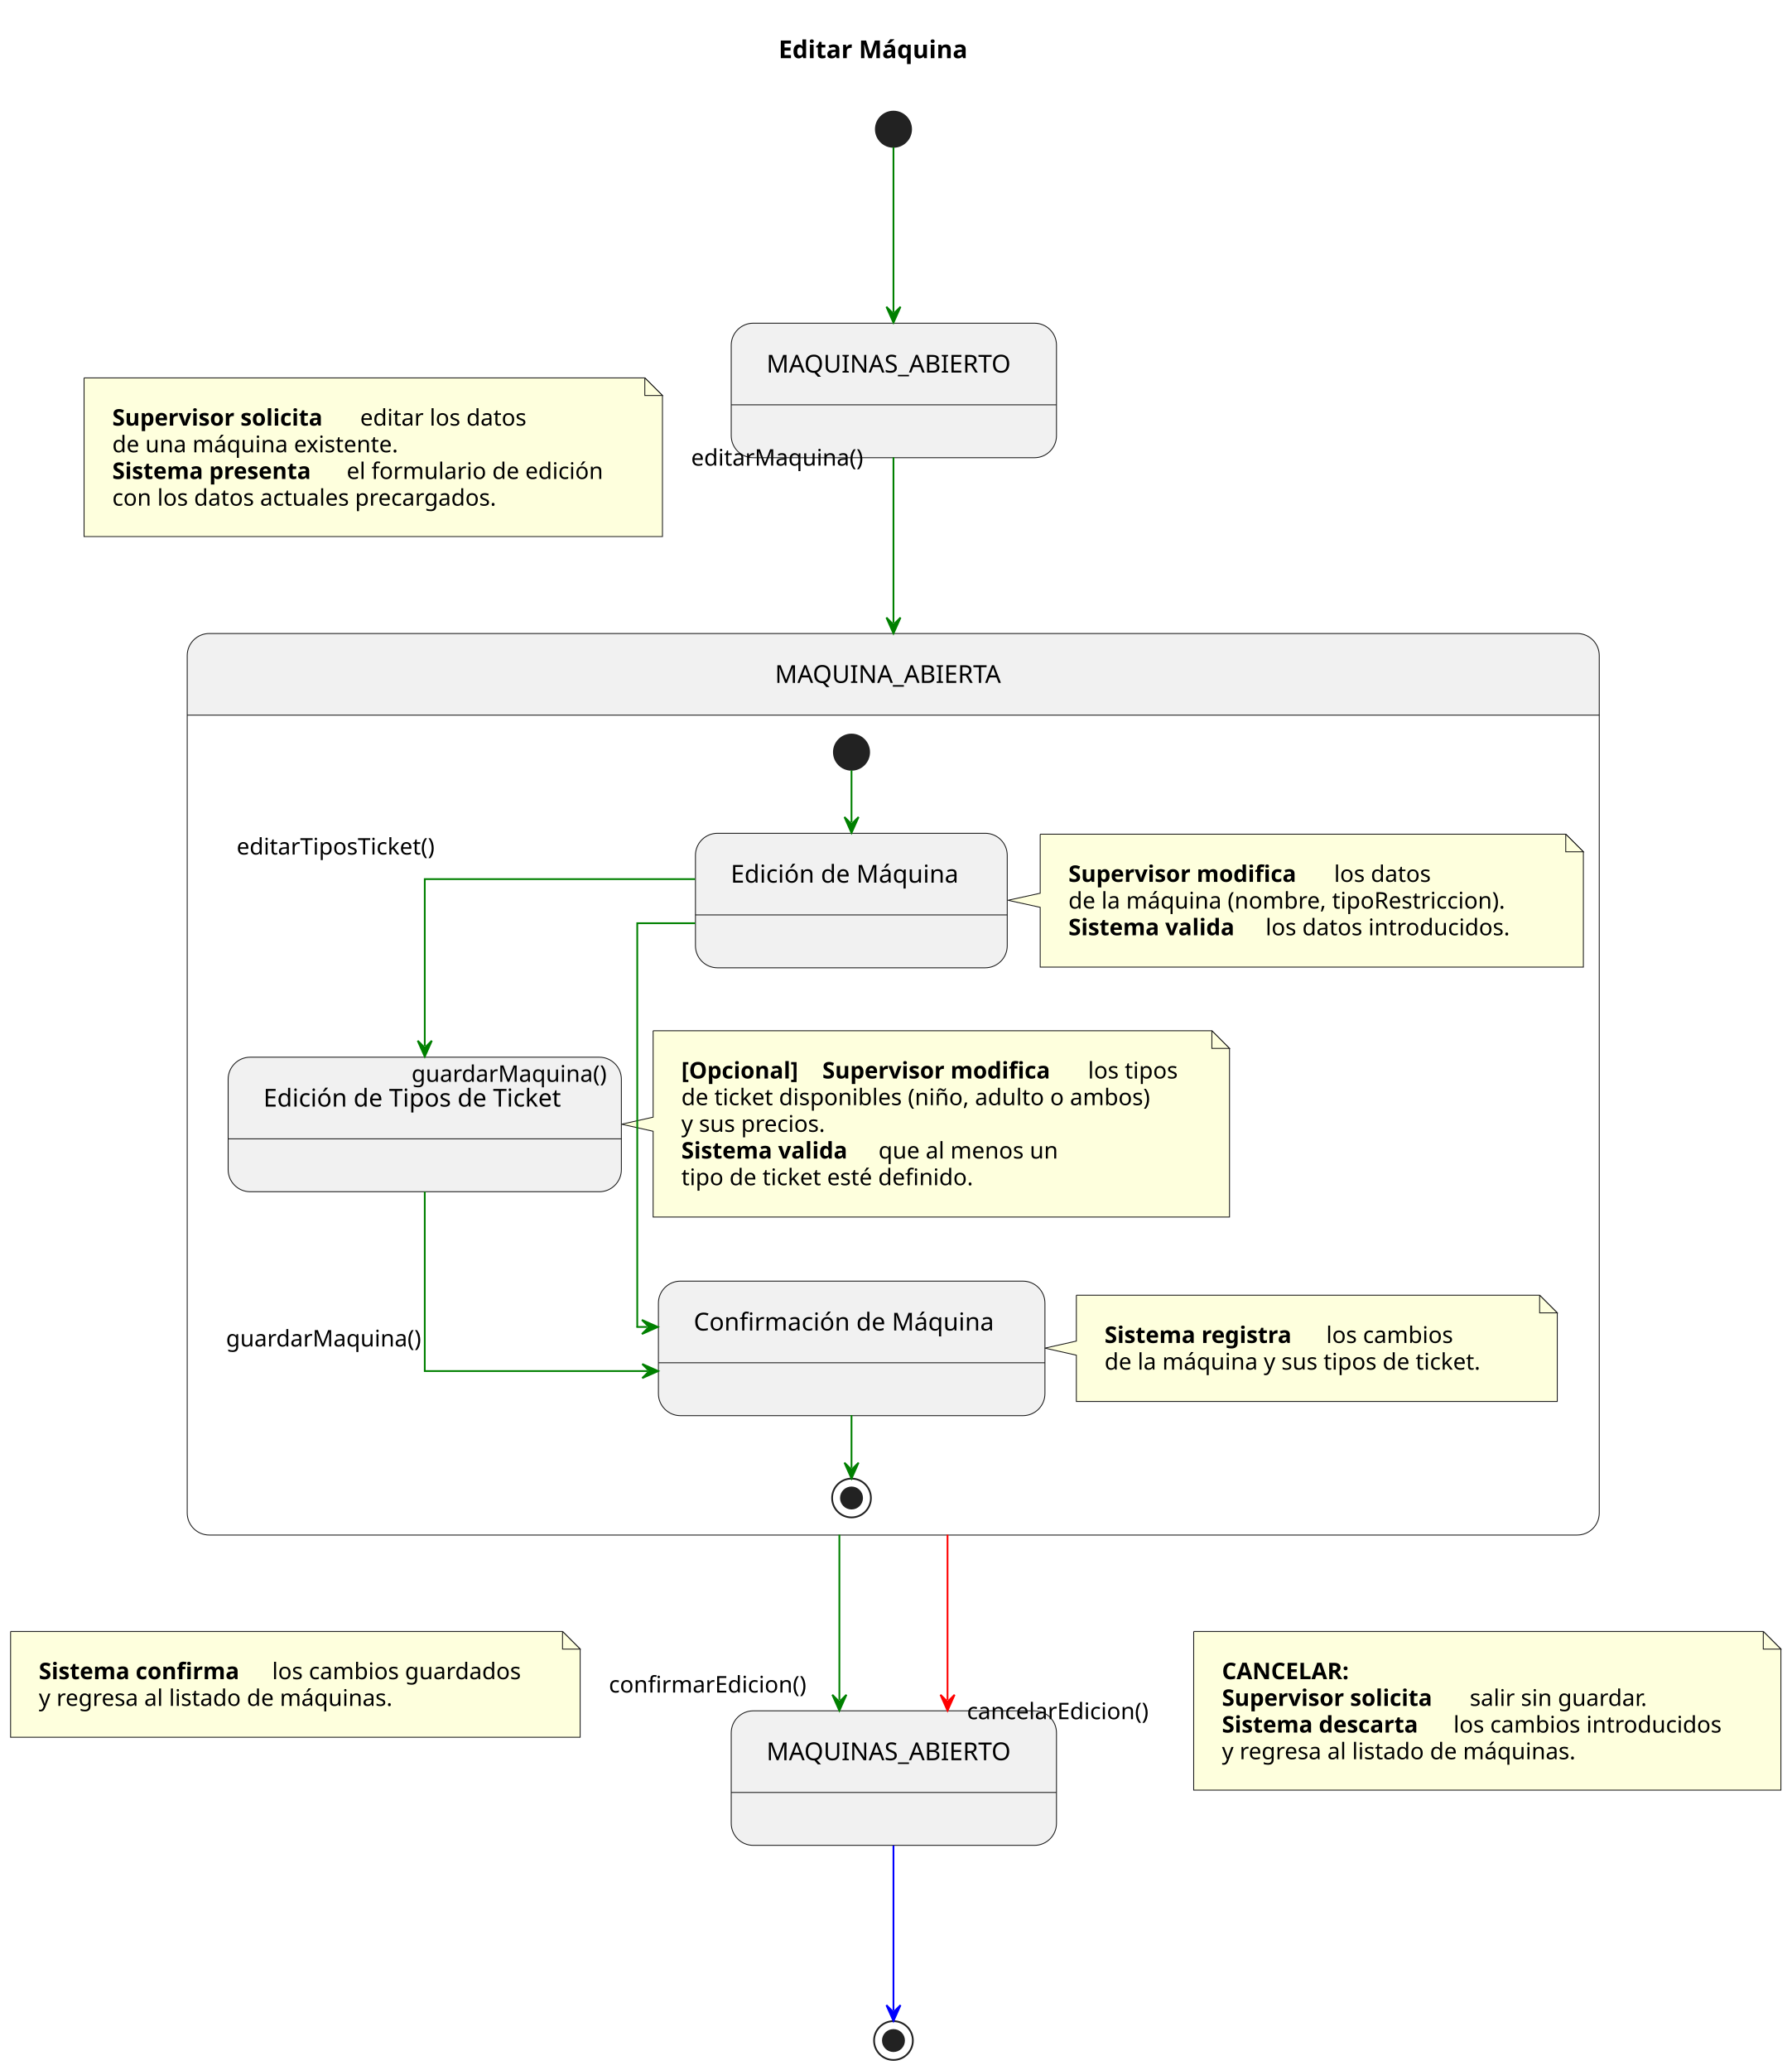
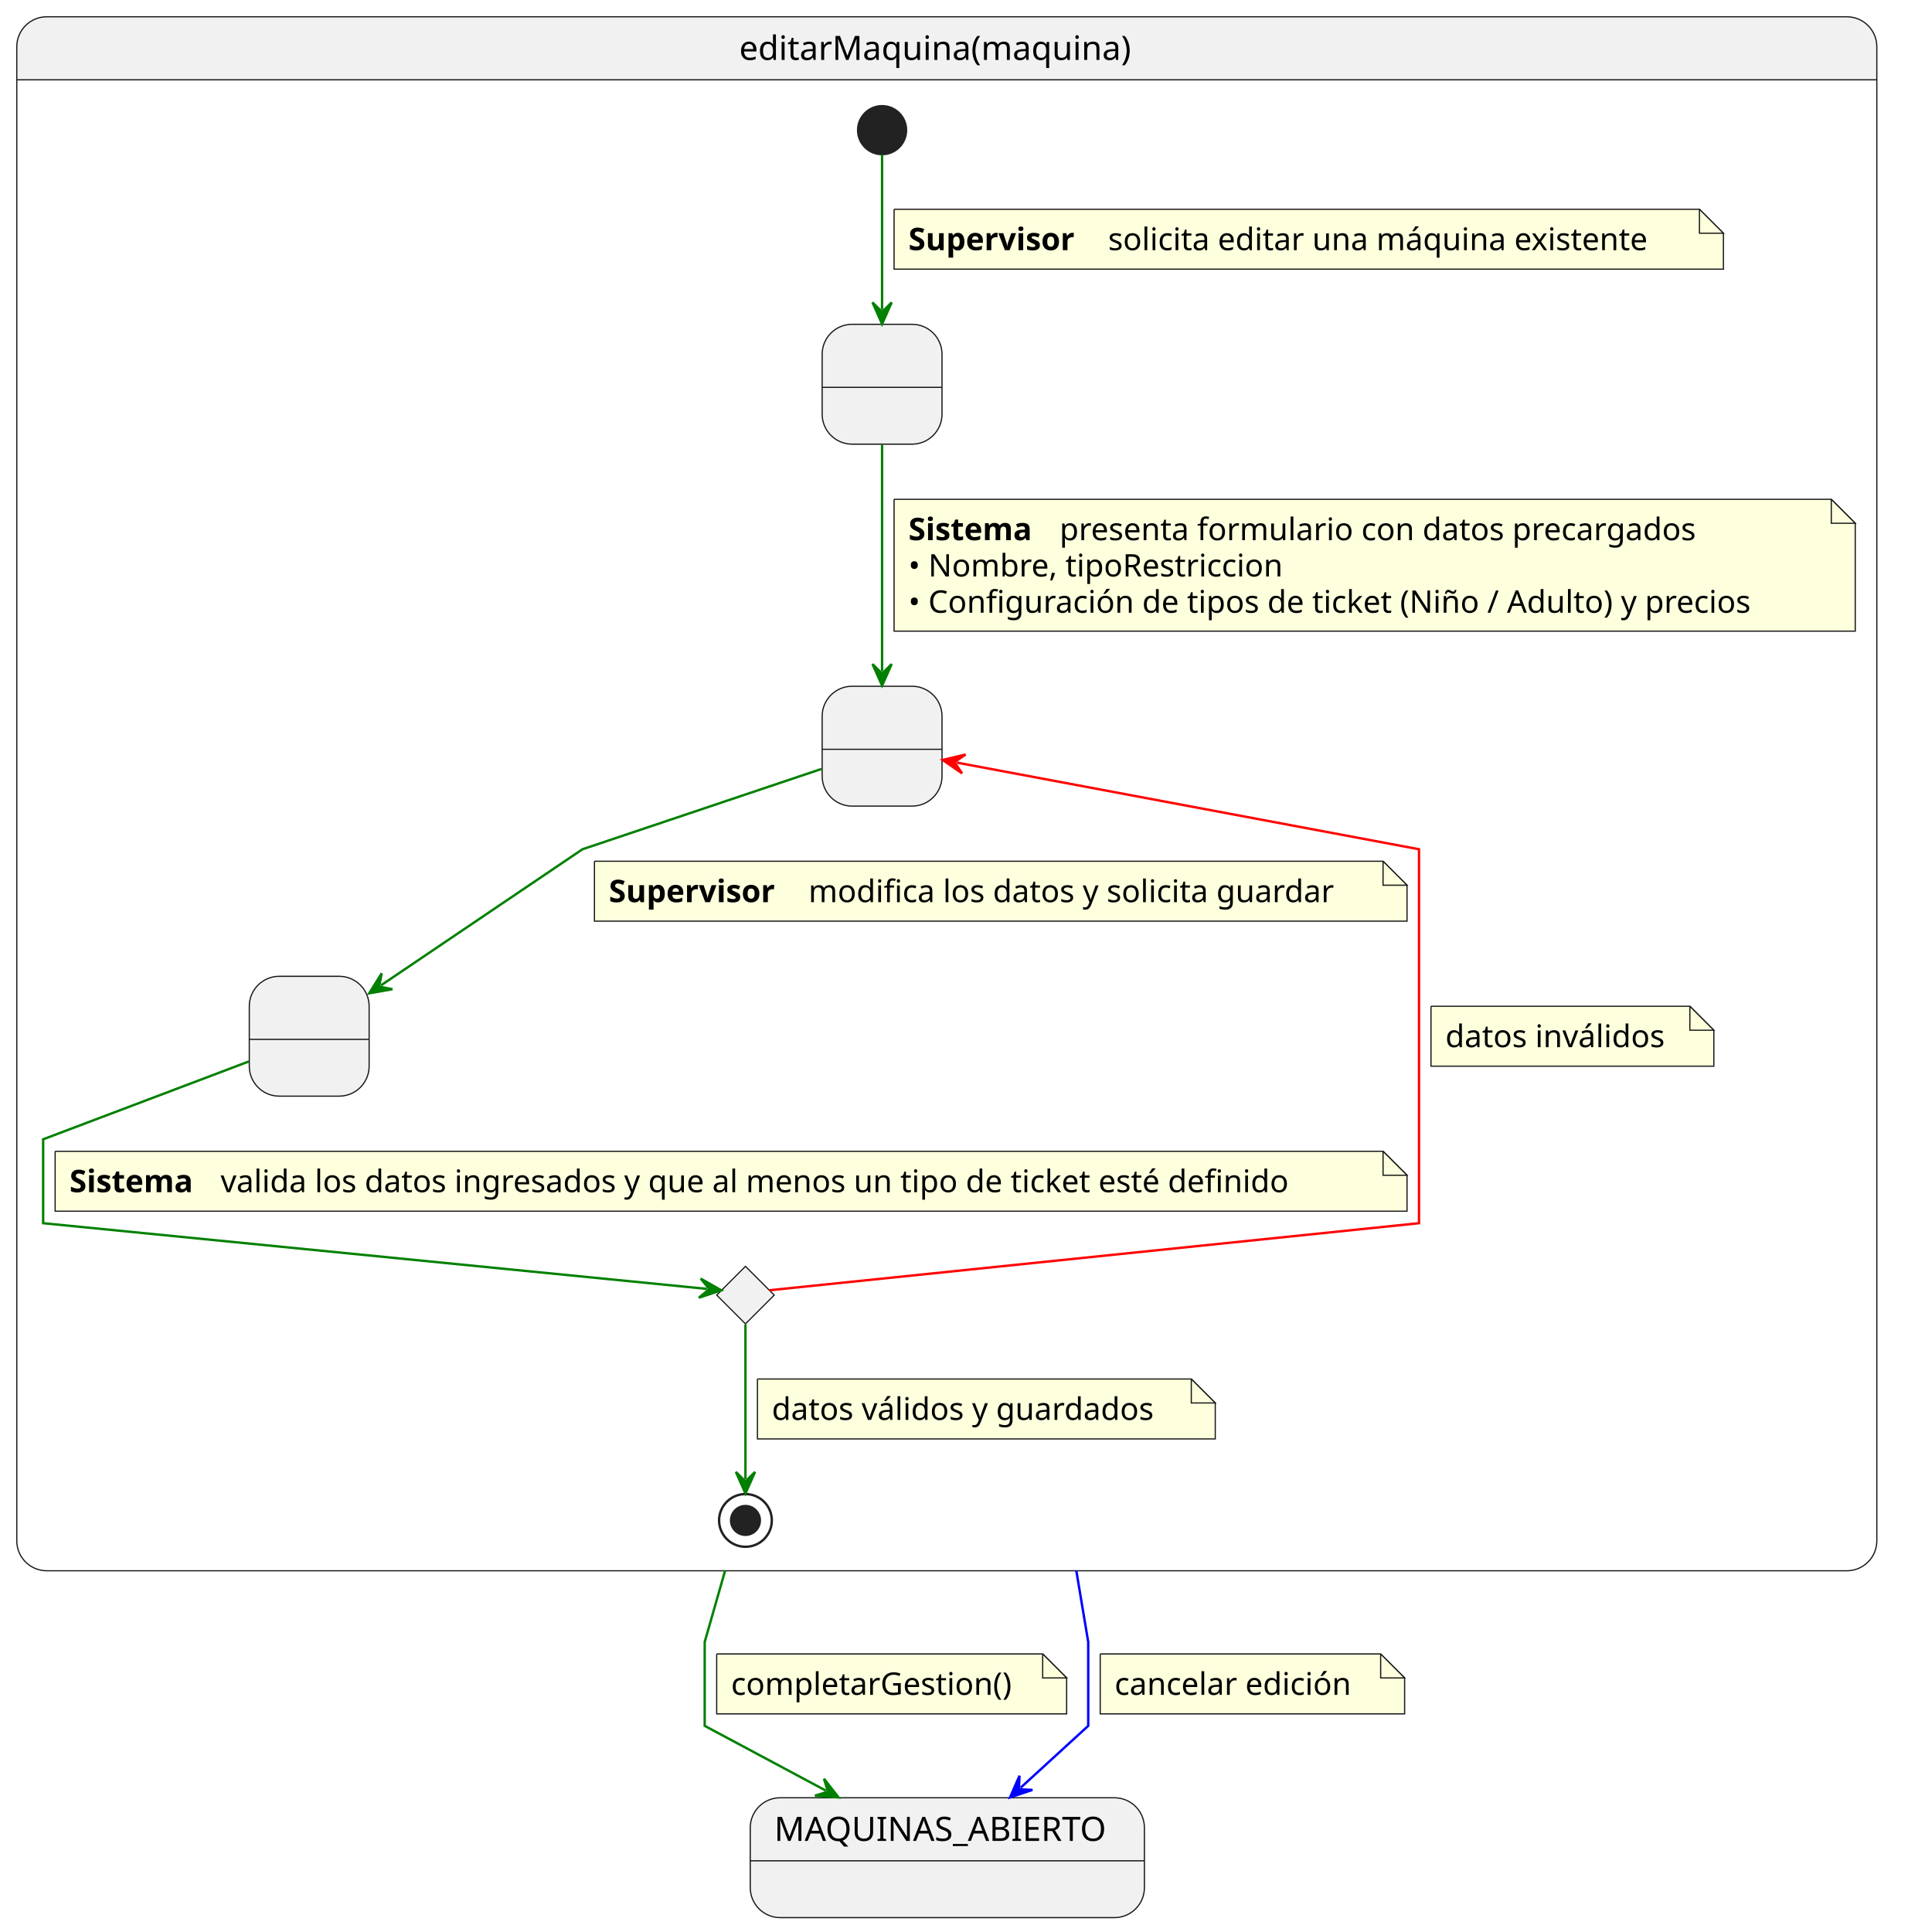
- <svg xmlns="http://www.w3.org/2000/svg" contentStyleType="text/css" data-diagram-type="STATE" height="1174px" preserveAspectRatio="none" style="width:1016px;height:1174px;background:#FFFFFF;" version="1.1" viewBox="0 0 1016 1174" width="1016px" zoomAndPan="magnify">
+ <svg xmlns="http://www.w3.org/2000/svg" contentStyleType="text/css" data-diagram-type="STATE" height="806px" preserveAspectRatio="none" style="width:796px;height:806px;background:#FFFFFF;" version="1.1" viewBox="0 0 796 806" width="796px" zoomAndPan="magnify">
  <defs />
  <g>
-     <g class="title" data-source-line="1">
-       <text fill="#000000" font-family="sans-serif" font-size="14" font-weight="bold" lengthAdjust="spacing" textLength="119.882" x="441.521" y="32.995">Editar Máquina</text>
+     <path d="M19.5,7 L770.5,7 A12.5,12.5 0 0 1 783,19.5 L783,33.297 L7,33.297 L7,19.5 A12.5,12.5 0 0 1 19.5,7" fill="#F1F1F1" />
+     <rect fill="none" height="648.297" rx="12.5" ry="12.5" style="stroke:#181818;stroke-width:0.5;" width="776" x="7" y="7" />
+     <line style="stroke:#181818;stroke-width:0.5;" x1="7" x2="783" y1="33.297" y2="33.297" />
+     <text fill="#000000" font-family="sans-serif" font-size="14" lengthAdjust="spacing" textLength="173.216" x="308.392" y="24.995">editarMaquina(maquina)</text>
+     <g class="entity" data-qualified-name="editarMaquina.RequiringData" id="ent0003">
+       <rect fill="#F1F1F1" height="50" rx="12.5" ry="12.5" style="stroke:#181818;stroke-width:0.5;" width="50" x="343" y="135.297" />
+       <line style="stroke:#181818;stroke-width:0.5;" x1="343" x2="393" y1="161.594" y2="161.594" />
+       <text fill="#000000" font-family="sans-serif" font-size="14" lengthAdjust="spacing" textLength="4.45" x="365.775" y="153.292"> </text>
    </g>
-     <g id="MAQUINAS_ABIERTO_INICIAL">
-       <rect fill="#F1F1F1" height="76.297" rx="12.5" ry="12.5" style="stroke:#181818;stroke-width:0.5;" width="184.443" x="414.67" y="183.297" />
-       <line style="stroke:#181818;stroke-width:0.5;" x1="414.67" x2="599.113" y1="229.594" y2="229.594" />
-       <text fill="#000000" font-family="sans-serif" font-size="14" lengthAdjust="spacing" textLength="144.443" x="434.67" y="211.292">MAQUINAS_ABIERTO</text>
+     <g class="entity" data-qualified-name="editarMaquina.ProvidingForm" id="ent0004">
+       <rect fill="#F1F1F1" height="50" rx="12.5" ry="12.5" style="stroke:#181818;stroke-width:0.5;" width="50" x="343" y="286.297" />
+       <line style="stroke:#181818;stroke-width:0.5;" x1="343" x2="393" y1="312.594" y2="312.594" />
+       <text fill="#000000" font-family="sans-serif" font-size="14" lengthAdjust="spacing" textLength="4.45" x="365.775" y="304.292"> </text>
    </g>
-     <path d="M118.67,359.297 L894.407,359.297 A12.5,12.5 0 0 1 906.907,371.797 L906.907,405.594 L106.17,405.594 L106.17,371.797 A12.5,12.5 0 0 1 118.67,359.297" fill="#F1F1F1" />
-     <rect fill="none" height="511.297" rx="12.5" ry="12.5" style="stroke:#181818;stroke-width:0.5;" width="800.737" x="106.17" y="359.297" />
-     <line style="stroke:#181818;stroke-width:0.5;" x1="106.17" x2="906.907" y1="405.594" y2="405.594" />
-     <text fill="#000000" font-family="sans-serif" font-size="14" lengthAdjust="spacing" textLength="134.114" x="439.481" y="387.292">MAQUINA_ABIERTA</text>
-     <g id="MAQUINA_ABIERTA.EdicionMaquina">
-       <rect fill="#F1F1F1" height="76.297" rx="12.5" ry="12.5" style="stroke:#181818;stroke-width:0.5;" width="176.808" x="394.38" y="472.594" />
-       <line style="stroke:#181818;stroke-width:0.5;" x1="394.38" x2="571.188" y1="518.891" y2="518.891" />
-       <text fill="#000000" font-family="sans-serif" font-size="14" lengthAdjust="spacing" textLength="136.808" x="414.38" y="500.589">Edición de Máquina</text>
+     <g class="entity" data-qualified-name="editarMaquina.ValidatingData" id="ent0005">
+       <rect fill="#F1F1F1" height="50" rx="12.5" ry="12.5" style="stroke:#181818;stroke-width:0.5;" width="50" x="104" y="407.297" />
+       <line style="stroke:#181818;stroke-width:0.5;" x1="104" x2="154" y1="433.594" y2="433.594" />
+       <text fill="#000000" font-family="sans-serif" font-size="14" lengthAdjust="spacing" textLength="4.45" x="126.775" y="425.292"> </text>
    </g>
-     <g id="MAQUINA_ABIERTA.EdicionTiposTicket">
-       <rect fill="#F1F1F1" height="76.297" rx="12.5" ry="12.5" style="stroke:#181818;stroke-width:0.5;" width="222.984" x="129.38" y="599.594" />
-       <line style="stroke:#181818;stroke-width:0.5;" x1="129.38" x2="352.364" y1="645.891" y2="645.891" />
-       <text fill="#000000" font-family="sans-serif" font-size="14" lengthAdjust="spacing" textLength="182.984" x="149.38" y="627.589">Edición de Tipos de Ticket</text>
+     <g class="entity" data-qualified-name="editarMaquina.c" id="ent0006">
+       <polygon fill="#F1F1F1" points="311,528.297,323,540.297,311,552.297,299,540.297,311,528.297" style="stroke:#181818;stroke-width:0.5;" />
    </g>
-     <g id="MAQUINA_ABIERTA.ConfirmacionMaquina">
-       <rect fill="#F1F1F1" height="76.297" rx="12.5" ry="12.5" style="stroke:#181818;stroke-width:0.5;" width="219.19" x="373.38" y="726.594" />
-       <line style="stroke:#181818;stroke-width:0.5;" x1="373.38" x2="592.57" y1="772.891" y2="772.891" />
-       <text fill="#000000" font-family="sans-serif" font-size="14" lengthAdjust="spacing" textLength="179.19" x="393.38" y="754.589">Confirmación de Máquina</text>
+     <g class="start_entity" data-qualified-name="editarMaquina..start.editarMaquina" data-source-line="10" id="ent0002">
+       <ellipse cx="368" cy="54.297" fill="#222222" rx="10" ry="10" style="stroke:#222222;stroke-width:1;" />
    </g>
-     <ellipse cx="482.88" cy="426.594" fill="#222222" rx="10" ry="10" style="stroke:#222222;stroke-width:1;" />
-     <ellipse cx="482.88" cy="849.594" fill="none" rx="11" ry="11" style="stroke:#222222;stroke-width:1;" />
-     <ellipse cx="482.88" cy="849.594" fill="#222222" rx="6" ry="6" style="stroke:#222222;stroke-width:1;" />
-     <g class="entity" data-entity="GMN2" data-source-line="28" data-uid="ent0003" id="entity_GMN2">
-       <path d="M589.88,473.094 L589.88,506.594 L571.6,510.594 L589.88,514.594 L589.88,548.492 A0,0 0 0 0 589.88,548.492 L897.907,548.492 A0,0 0 0 0 897.907,548.492 L897.907,483.094 L887.907,473.094 L589.88,473.094 A0,0 0 0 0 589.88,473.094" fill="#FEFFDD" style="stroke:#181818;stroke-width:0.5;" />
-       <path d="M887.907,473.094 L887.907,483.094 L897.907,483.094 L887.907,473.094" fill="#FEFFDD" style="stroke:#181818;stroke-width:0.5;" />
-       <text fill="#000000" font-family="sans-serif" font-size="13" font-weight="bold" lengthAdjust="spacing" textLength="146.517" x="605.88" y="500.161">Supervisor modifica</text>
-       <text fill="#000000" font-family="sans-serif" font-size="13" lengthAdjust="spacing" textLength="58.513" x="756.529" y="500.161">los datos</text>
-       <text fill="#000000" font-family="sans-serif" font-size="13" lengthAdjust="spacing" textLength="267.027" x="605.88" y="515.293">de la máquina (nombre, tipoRestriccion).</text>
-       <text fill="#000000" font-family="sans-serif" font-size="13" font-weight="bold" lengthAdjust="spacing" textLength="107.669" x="605.88" y="530.426">Sistema valida</text>
-       <text fill="#000000" font-family="sans-serif" font-size="13" lengthAdjust="spacing" textLength="147.253" x="717.681" y="530.426">los datos introducidos.</text>
+     <g class="end_entity" data-qualified-name="editarMaquina..end.editarMaquina" data-source-line="37" id="ent0008">
+       <ellipse cx="311" cy="634.297" fill="none" rx="11" ry="11" style="stroke:#222222;stroke-width:1;" />
+       <ellipse cx="311" cy="634.297" fill="#222222" rx="6" ry="6" style="stroke:#222222;stroke-width:1;" />
    </g>
-     <g class="entity" data-entity="GMN5" data-source-line="37" data-uid="ent0006" id="entity_GMN5">
-       <path d="M370.38,584.594 L370.38,633.594 L352.48,637.594 L370.38,641.594 L370.38,690.258 A0,0 0 0 0 370.38,690.258 L697.234,690.258 A0,0 0 0 0 697.234,690.258 L697.234,594.594 L687.234,584.594 L370.38,584.594 A0,0 0 0 0 370.38,584.594" fill="#FEFFDD" style="stroke:#181818;stroke-width:0.5;" />
-       <path d="M687.234,584.594 L687.234,594.594 L697.234,594.594 L687.234,584.594" fill="#FEFFDD" style="stroke:#181818;stroke-width:0.5;" />
-       <text fill="#000000" font-family="sans-serif" font-size="13" font-weight="bold" lengthAdjust="spacing" textLength="75.816" x="386.38" y="611.661">[Opcional]</text>
-       <text fill="#000000" font-family="sans-serif" font-size="13" lengthAdjust="spacing" textLength="4.132" x="462.196" y="611.661"> </text>
-       <text fill="#000000" font-family="sans-serif" font-size="13" font-weight="bold" lengthAdjust="spacing" textLength="146.517" x="466.329" y="611.661">Supervisor modifica</text>
-       <text fill="#000000" font-family="sans-serif" font-size="13" lengthAdjust="spacing" textLength="54.158" x="616.978" y="611.661">los tipos</text>
-       <text fill="#000000" font-family="sans-serif" font-size="13" lengthAdjust="spacing" textLength="285.854" x="386.38" y="626.793">de ticket disponibles (niño, adulto o ambos)</text>
-       <text fill="#000000" font-family="sans-serif" font-size="13" lengthAdjust="spacing" textLength="88.956" x="386.38" y="641.926">y sus precios.</text>
-       <text fill="#000000" font-family="sans-serif" font-size="13" font-weight="bold" lengthAdjust="spacing" textLength="107.669" x="386.38" y="657.059">Sistema valida</text>
-       <text fill="#000000" font-family="sans-serif" font-size="13" lengthAdjust="spacing" textLength="108.57" x="498.181" y="657.059">que al menos un</text>
-       <text fill="#000000" font-family="sans-serif" font-size="13" lengthAdjust="spacing" textLength="178.667" x="386.38" y="672.192">tipo de ticket esté definido.</text>
+     <g class="link" data-entity-1="ent0002" data-entity-2="ent0003" data-link-type="dependency" data-source-line="10" id="lnk3">
+       <path d="M368,64.527 C368,80.237 368,106.657 368,129.167" fill="none" id="*start*editarMaquina-to-RequiringData" style="stroke:#008000;stroke-width:1;" />
+       <polygon fill="#008000" points="368,135.167,372,126.167,368,130.167,364,126.167,368,135.167" style="stroke:#008000;stroke-width:1;" />
+       <path d="M373,87.297 L373,112.297 L719,112.297 L719,97.297 L709,87.297 L373,87.297" fill="#FEFFDD" style="stroke:#181818;stroke-width:0.5;" />
+       <path d="M709,87.297 L709,97.297 L719,97.297 L709,87.297" fill="#FEFFDD" style="stroke:#181818;stroke-width:0.5;" />
+       <text fill="#000000" font-family="sans-serif" font-size="13" font-weight="bold" lengthAdjust="spacing" textLength="79.162" x="379" y="104.364">Supervisor</text>
+       <text fill="#000000" font-family="sans-serif" font-size="13" lengthAdjust="spacing" textLength="242.461" x="462.294" y="104.364">solicita editar una máquina existente</text>
    </g>
-     <g class="entity" data-entity="GMN8" data-source-line="47" data-uid="ent0009" id="entity_GMN8">
-       <path d="M610.38,734.594 L610.38,760.594 L592.54,764.594 L610.38,768.594 L610.38,794.859 A0,0 0 0 0 610.38,794.859 L883.101,794.859 A0,0 0 0 0 883.101,794.859 L883.101,744.594 L873.101,734.594 L610.38,734.594 A0,0 0 0 0 610.38,734.594" fill="#FEFFDD" style="stroke:#181818;stroke-width:0.5;" />
-       <path d="M873.101,734.594 L873.101,744.594 L883.101,744.594 L873.101,734.594" fill="#FEFFDD" style="stroke:#181818;stroke-width:0.5;" />
-       <text fill="#000000" font-family="sans-serif" font-size="13" font-weight="bold" lengthAdjust="spacing" textLength="121.558" x="626.38" y="761.661">Sistema registra</text>
-       <text fill="#000000" font-family="sans-serif" font-size="13" lengthAdjust="spacing" textLength="76.838" x="752.07" y="761.661">los cambios</text>
-       <text fill="#000000" font-family="sans-serif" font-size="13" lengthAdjust="spacing" textLength="231.721" x="626.38" y="776.793">de la máquina y sus tipos de ticket.</text>
+     <g class="link" data-entity-1="ent0003" data-entity-2="ent0004" data-link-type="dependency" data-source-line="15" id="lnk4">
+       <path d="M368,185.567 C368,213.277 368,252.337 368,280.037" fill="none" id="RequiringData-to-ProvidingForm" style="stroke:#008000;stroke-width:1;" />
+       <polygon fill="#008000" points="368,286.037,372,277.037,368,281.037,364,277.037,368,286.037" style="stroke:#008000;stroke-width:1;" />
+       <path d="M373,208.297 L373,263.297 L774,263.297 L774,218.297 L764,208.297 L373,208.297" fill="#FEFFDD" style="stroke:#181818;stroke-width:0.5;" />
+       <path d="M764,208.297 L764,218.297 L774,218.297 L764,208.297" fill="#FEFFDD" style="stroke:#181818;stroke-width:0.5;" />
+       <text fill="#000000" font-family="sans-serif" font-size="13" font-weight="bold" lengthAdjust="spacing" textLength="58.906" x="379" y="225.364">Sistema</text>
+       <text fill="#000000" font-family="sans-serif" font-size="13" lengthAdjust="spacing" textLength="282.096" x="442.039" y="225.364">presenta formulario con datos precargados</text>
+       <text fill="#000000" font-family="sans-serif" font-size="13" lengthAdjust="spacing" textLength="168.873" x="379" y="240.497">• Nombre, tipoRestriccion</text>
+       <text fill="#000000" font-family="sans-serif" font-size="13" lengthAdjust="spacing" textLength="380.745" x="379" y="255.629">• Configuración de tipos de ticket (Niño / Adulto) y precios</text>
    </g>
-     <g class="link" data-entity-1=".start.MAQUINA_ABIERTA" data-entity-2="EdicionMaquina" data-source-line="26" data-uid="lnk6" id="link_.start.MAQUINA_ABIERTA_EdicionMaquina">
-       <path d="M482.88,436.894 C482.88,445.834 482.88,453.344 482.88,466.374" fill="none" id="*start*MAQUINA_ABIERTA-to-EdicionMaquina" style="stroke:#008000;stroke-width:1;" />
-       <polygon fill="#008000" points="482.88,472.374,486.88,463.374,482.88,467.374,478.88,463.374,482.88,472.374" style="stroke:#008000;stroke-width:1;" />
+     <g class="link" data-entity-1="ent0004" data-entity-2="ent0005" data-link-type="dependency" data-source-line="22" id="lnk5">
+       <path d="M342.7,320.797 C306.18,333.067 243,354.297 243,354.297 C243,354.297 192.553,388.379 158.993,411.039" fill="none" id="ProvidingForm-to-ValidatingData" style="stroke:#008000;stroke-width:1;" />
+       <polygon fill="#008000" points="154.02,414.397,163.717,412.676,158.164,411.599,159.241,406.046,154.02,414.397" style="stroke:#008000;stroke-width:1;" />
+       <path d="M248,359.297 L248,384.297 L587,384.297 L587,369.297 L577,359.297 L248,359.297" fill="#FEFFDD" style="stroke:#181818;stroke-width:0.5;" />
+       <path d="M577,359.297 L577,369.297 L587,369.297 L577,359.297" fill="#FEFFDD" style="stroke:#181818;stroke-width:0.5;" />
+       <text fill="#000000" font-family="sans-serif" font-size="13" font-weight="bold" lengthAdjust="spacing" textLength="79.162" x="254" y="376.364">Supervisor</text>
+       <text fill="#000000" font-family="sans-serif" font-size="13" lengthAdjust="spacing" textLength="235.657" x="337.294" y="376.364">modifica los datos y solicita guardar</text>
    </g>
-     <g class="link" data-entity-1="EdicionMaquina" data-entity-2="EdicionTiposTicket" data-source-line="33" data-uid="lnk7" id="link_EdicionMaquina_EdicionTiposTicket">
-       <path d="M394.14,498.594 C325.07,498.594 240.88,498.594 240.88,498.594 C240.88,498.594 240.88,552.104 240.88,593.244" fill="none" id="EdicionMaquina-to-EdicionTiposTicket" style="stroke:#008000;stroke-width:1;" />
-       <polygon fill="#008000" points="240.88,599.244,244.88,590.244,240.88,594.244,236.88,590.244,240.88,599.244" style="stroke:#008000;stroke-width:1;" />
-       <text fill="#000000" font-family="sans-serif" font-size="13" lengthAdjust="spacing" textLength="122.269" x="134.18" y="484.661">editarTiposTicket()</text>
+     <g class="link" data-entity-1="ent0005" data-entity-2="ent0006" data-link-type="dependency" data-source-line="27" id="lnk6">
+       <path d="M103.81,442.827 C71.06,455.217 18,475.297 18,475.297 C18,475.297 18,510.297 18,510.297 C18,510.297 243.419,532.606 294.939,537.706" fill="none" id="ValidatingData-to-c" style="stroke:#008000;stroke-width:1;" />
+       <polygon fill="#008000" points="300.91,538.297,292.348,533.43,295.934,537.804,291.56,541.391,300.91,538.297" style="stroke:#008000;stroke-width:1;" />
+       <path d="M23,480.297 L23,505.297 L587,505.297 L587,490.297 L577,480.297 L23,480.297" fill="#FEFFDD" style="stroke:#181818;stroke-width:0.5;" />
+       <path d="M577,480.297 L577,490.297 L587,490.297 L577,480.297" fill="#FEFFDD" style="stroke:#181818;stroke-width:0.5;" />
+       <text fill="#000000" font-family="sans-serif" font-size="13" font-weight="bold" lengthAdjust="spacing" textLength="58.906" x="29" y="497.364">Sistema</text>
+       <text fill="#000000" font-family="sans-serif" font-size="13" lengthAdjust="spacing" textLength="480.238" x="92.039" y="497.364">valida los datos ingresados y que al menos un tipo de ticket esté definido</text>
    </g>
-     <g class="link" data-entity-1="EdicionMaquina" data-entity-2="ConfirmacionMaquina" data-source-line="34" data-uid="lnk8" id="link_EdicionMaquina_ConfirmacionMaquina">
-       <path d="M394.26,523.594 C375.57,523.594 361.38,523.594 361.38,523.594 C361.38,523.594 361.38,752.594 361.38,752.594 C361.38,752.594 359.83,752.594 367.03,752.594" fill="none" id="EdicionMaquina-to-ConfirmacionMaquina" style="stroke:#008000;stroke-width:1;" />
-       <polygon fill="#008000" points="373.03,752.594,364.03,748.594,368.03,752.594,364.03,756.594,373.03,752.594" style="stroke:#008000;stroke-width:1;" />
-       <text fill="#000000" font-family="sans-serif" font-size="13" lengthAdjust="spacing" textLength="117" x="233.38" y="613.551">guardarMaquina()</text>
+     <g class="link" data-entity-1="ent0006" data-entity-2="ent0004" data-link-type="dependency" data-source-line="32" id="lnk7">
+       <path d="M321,538.267 C371.06,533.097 592,510.297 592,510.297 C592,510.297 592,354.297 592,354.297 C592,354.297 457.737,329.122 399.157,318.142" fill="none" id="c-to-ProvidingForm" style="stroke:#FF0000;stroke-width:1;" />
+       <polygon fill="#FF0000" points="393.26,317.037,401.369,322.627,398.174,317.958,402.843,314.763,393.26,317.037" style="stroke:#FF0000;stroke-width:1;" />
+       <path d="M597,419.797 L597,444.797 L715,444.797 L715,429.797 L705,419.797 L597,419.797" fill="#FEFFDD" style="stroke:#181818;stroke-width:0.5;" />
+       <path d="M705,419.797 L705,429.797 L715,429.797 L705,419.797" fill="#FEFFDD" style="stroke:#181818;stroke-width:0.5;" />
+       <text fill="#000000" font-family="sans-serif" font-size="13" lengthAdjust="spacing" textLength="97.887" x="603" y="436.864">datos inválidos</text>
    </g>
-     <g class="link" data-entity-1="EdicionTiposTicket" data-entity-2="ConfirmacionMaquina" data-source-line="44" data-uid="lnk9" id="link_EdicionTiposTicket_ConfirmacionMaquina">
-       <path d="M240.88,675.854 C240.88,717.304 240.88,777.594 240.88,777.594 C240.88,777.594 303.18,777.594 367.21,777.594" fill="none" id="EdicionTiposTicket-to-ConfirmacionMaquina" style="stroke:#008000;stroke-width:1;" />
-       <polygon fill="#008000" points="373.21,777.594,364.21,773.594,368.21,777.594,364.21,781.594,373.21,777.594" style="stroke:#008000;stroke-width:1;" />
-       <text fill="#000000" font-family="sans-serif" font-size="13" lengthAdjust="spacing" textLength="117" x="128.17" y="763.661">guardarMaquina()</text>
+     <g class="link" data-entity-1="ent0006" data-entity-2="ent0008" data-link-type="dependency" data-source-line="37" id="lnk9">
+       <path d="M311,552.577 C311,570.617 311,599.697 311,617.057" fill="none" id="c-to-*end*editarMaquina" style="stroke:#008000;stroke-width:1;" />
+       <polygon fill="#008000" points="311,623.057,315,614.057,311,618.057,307,614.057,311,623.057" style="stroke:#008000;stroke-width:1;" />
+       <path d="M316,575.297 L316,600.297 L507,600.297 L507,585.297 L497,575.297 L316,575.297" fill="#FEFFDD" style="stroke:#181818;stroke-width:0.5;" />
+       <path d="M497,575.297 L497,585.297 L507,585.297 L497,575.297" fill="#FEFFDD" style="stroke:#181818;stroke-width:0.5;" />
+       <text fill="#000000" font-family="sans-serif" font-size="13" lengthAdjust="spacing" textLength="170.993" x="322" y="592.364">datos válidos y guardados</text>
    </g>
-     <g class="link" data-entity-1="ConfirmacionMaquina" data-entity-2=".end.MAQUINA_ABIERTA" data-source-line="51" data-uid="lnk11" id="link_ConfirmacionMaquina_.end.MAQUINA_ABIERTA">
-       <path d="M482.88,802.614 C482.88,815.704 482.88,823.354 482.88,832.554" fill="none" id="ConfirmacionMaquina-to-*end*MAQUINA_ABIERTA" style="stroke:#008000;stroke-width:1;" />
-       <polygon fill="#008000" points="482.88,838.554,486.88,829.554,482.88,833.554,478.88,829.554,482.88,838.554" style="stroke:#008000;stroke-width:1;" />
+     <g class="entity" data-qualified-name="MAQUINAS_ABIERTO" id="ent0010">
+       <rect fill="#F1F1F1" height="50" rx="12.5" ry="12.5" style="stroke:#181818;stroke-width:0.5;" width="164.443" x="313" y="750" />
+       <line style="stroke:#181818;stroke-width:0.5;" x1="313" x2="477.443" y1="776.297" y2="776.297" />
+       <text fill="#000000" font-family="sans-serif" font-size="14" lengthAdjust="spacing" textLength="144.443" x="323" y="767.995">MAQUINAS_ABIERTO</text>
    </g>
-     <g id="MAQUINAS_ABIERTO_FINAL">
-       <rect fill="#F1F1F1" height="76.297" rx="12.5" ry="12.5" style="stroke:#181818;stroke-width:0.5;" width="184.443" x="414.67" y="970.297" />
-       <line style="stroke:#181818;stroke-width:0.5;" x1="414.67" x2="599.113" y1="1016.594" y2="1016.594" />
-       <text fill="#000000" font-family="sans-serif" font-size="14" lengthAdjust="spacing" textLength="144.443" x="434.67" y="998.292">MAQUINAS_ABIERTO</text>
+     <g class="link" data-entity-1="ent0002" data-entity-2="ent0010" data-link-type="dependency" data-source-line="43" id="lnk11">
+       <path d="M302.52,655.21 C297.23,673.73 294,685 294,685 C294,685 294,720 294,720 C294,720 317.638,732.642 344.528,747.012" fill="none" id="editarMaquina-to-MAQUINAS_ABIERTO" style="stroke:#008000;stroke-width:1;" />
+       <polygon fill="#008000" points="349.82,749.84,343.768,742.07,345.41,747.483,339.997,749.126,349.82,749.84" style="stroke:#008000;stroke-width:1;" />
+       <path d="M299,690 L299,715 L445,715 L445,700 L435,690 L299,690" fill="#FEFFDD" style="stroke:#181818;stroke-width:0.5;" />
+       <path d="M435,690 L435,700 L445,700 L435,690" fill="#FEFFDD" style="stroke:#181818;stroke-width:0.5;" />
+       <text fill="#000000" font-family="sans-serif" font-size="13" lengthAdjust="spacing" textLength="125.925" x="305" y="707.067">completarGestion()</text>
    </g>
-     <ellipse cx="506.67" cy="73.297" fill="#222222" rx="10" ry="10" style="stroke:#222222;stroke-width:1;" />
-     <ellipse cx="506.67" cy="1157.297" fill="none" rx="11" ry="11" style="stroke:#222222;stroke-width:1;" />
-     <ellipse cx="506.67" cy="1157.297" fill="#222222" rx="6" ry="6" style="stroke:#222222;stroke-width:1;" />
-     <g class="link" data-entity-1=".start." data-entity-2="MAQUINAS_ABIERTO_INICIAL" data-source-line="11" data-uid="lnk3" id="link_.start._MAQUINAS_ABIERTO_INICIAL">
-       <path d="M506.67,83.467 C506.67,103.647 506.67,143.677 506.67,176.997" fill="none" id="*start*-to-MAQUINAS_ABIERTO_INICIAL" style="stroke:#008000;stroke-width:1;" />
-       <polygon fill="#008000" points="506.67,182.997,510.67,173.997,506.67,177.997,502.67,173.997,506.67,182.997" style="stroke:#008000;stroke-width:1;" />
-     </g>
-     <g class="link" data-entity-1="MAQUINAS_ABIERTO_INICIAL" data-entity-2="MAQUINA_ABIERTA" data-source-line="13" data-uid="lnk4" id="link_MAQUINAS_ABIERTO_INICIAL_MAQUINA_ABIERTA">
-       <path d="M506.67,259.387 C506.67,284.647 506.67,314.257 506.67,353.257" fill="none" id="MAQUINAS_ABIERTO_INICIAL-to-MAQUINA_ABIERTA" style="stroke:#008000;stroke-width:1;" />
-       <polygon fill="#008000" points="506.67,359.257,510.67,350.257,506.67,354.257,502.67,350.257,506.67,359.257" style="stroke:#008000;stroke-width:1;" />
-       <path d="M47.67,214.317 L47.67,304.317 L375.67,304.317 L375.67,224.317 L365.67,214.317 L47.67,214.317" fill="#FEFFDD" style="stroke:#181818;stroke-width:0.5;" />
-       <path d="M365.67,214.317 L365.67,224.317 L375.67,224.317 L365.67,214.317" fill="#FEFFDD" style="stroke:#181818;stroke-width:0.5;" />
-       <text fill="#000000" font-family="sans-serif" font-size="13" font-weight="bold" lengthAdjust="spacing" textLength="136.417" x="63.67" y="241.384">Supervisor solicita</text>
-       <text fill="#000000" font-family="sans-serif" font-size="13" lengthAdjust="spacing" textLength="100.915" x="204.22" y="241.384">editar los datos</text>
-       <text fill="#000000" font-family="sans-serif" font-size="13" lengthAdjust="spacing" textLength="174.668" x="63.67" y="256.517">de una máquina existente.</text>
-       <text fill="#000000" font-family="sans-serif" font-size="13" font-weight="bold" lengthAdjust="spacing" textLength="128.762" x="63.67" y="271.649">Sistema presenta</text>
-       <text fill="#000000" font-family="sans-serif" font-size="13" lengthAdjust="spacing" textLength="154.337" x="196.565" y="271.649">el formulario de edición</text>
-       <text fill="#000000" font-family="sans-serif" font-size="13" lengthAdjust="spacing" textLength="234.432" x="63.67" y="286.782">con los datos actuales precargados.</text>
-       <text fill="#000000" font-family="sans-serif" font-size="13" lengthAdjust="spacing" textLength="103.905" x="391.901" y="264.083">editarMaquina()</text>
-     </g>
-     <g class="link" data-entity-1="MAQUINA_ABIERTA" data-entity-2="MAQUINAS_ABIERTO_FINAL" data-source-line="54" data-uid="lnk12" id="link_MAQUINA_ABIERTA_MAQUINAS_ABIERTO_FINAL">
-       <path d="M476,870.397 C476,909.357 476,938.927 476,964.187" fill="none" id="MAQUINA_ABIERTA-to-MAQUINAS_ABIERTO_FINAL" style="stroke:#008000;stroke-width:1;" />
-       <polygon fill="#008000" points="476,970.187,480,961.187,476,965.187,472,961.187,476,970.187" style="stroke:#008000;stroke-width:1;" />
-       <path d="M6,925.287 L6,985.287 L329,985.287 L329,935.287 L319,925.287 L6,925.287" fill="#FEFFDD" style="stroke:#181818;stroke-width:0.5;" />
-       <path d="M319,925.287 L319,935.287 L329,935.287 L319,925.287" fill="#FEFFDD" style="stroke:#181818;stroke-width:0.5;" />
-       <text fill="#000000" font-family="sans-serif" font-size="13" font-weight="bold" lengthAdjust="spacing" textLength="128.166" x="22" y="952.354">Sistema confirma</text>
-       <text fill="#000000" font-family="sans-serif" font-size="13" lengthAdjust="spacing" textLength="149.97" x="154.298" y="952.354">los cambios guardados</text>
-       <text fill="#000000" font-family="sans-serif" font-size="13" lengthAdjust="spacing" textLength="216.969" x="22" y="967.487">y regresa al listado de máquinas.</text>
-       <text fill="#000000" font-family="sans-serif" font-size="13" lengthAdjust="spacing" textLength="120.022" x="345.268" y="959.92">confirmarEdicion()</text>
-     </g>
-     <g class="link" data-entity-1="MAQUINA_ABIERTA" data-entity-2="MAQUINAS_ABIERTO_FINAL" data-source-line="60" data-uid="lnk13" id="link_MAQUINA_ABIERTA_MAQUINAS_ABIERTO_FINAL">
-       <path d="M537.33,870.397 C537.33,909.357 537.33,938.927 537.33,964.187" fill="none" id="MAQUINA_ABIERTA-to-MAQUINAS_ABIERTO_FINAL-1" style="stroke:#FF0000;stroke-width:1;" />
-       <polygon fill="#FF0000" points="537.33,970.187,541.33,961.187,537.33,965.187,533.33,961.187,537.33,970.187" style="stroke:#FF0000;stroke-width:1;" />
-       <text fill="#000000" font-family="sans-serif" font-size="13" lengthAdjust="spacing" textLength="112.595" x="548.33" y="975.053">cancelarEdicion()</text>
-       <path d="M676.925,925.287 L676.925,1015.287 L1009.925,1015.287 L1009.925,935.287 L999.925,925.287 L676.925,925.287" fill="#FEFFDD" style="stroke:#181818;stroke-width:0.5;" />
-       <path d="M999.925,925.287 L999.925,935.287 L1009.925,935.287 L999.925,925.287" fill="#FEFFDD" style="stroke:#181818;stroke-width:0.5;" />
-       <text fill="#000000" font-family="sans-serif" font-size="13" font-weight="bold" lengthAdjust="spacing" textLength="82.456" x="692.925" y="952.354">CANCELAR:</text>
-       <text fill="#000000" font-family="sans-serif" font-size="13" font-weight="bold" lengthAdjust="spacing" textLength="136.417" x="692.925" y="967.487">Supervisor solicita</text>
-       <text fill="#000000" font-family="sans-serif" font-size="13" lengthAdjust="spacing" textLength="109.694" x="833.475" y="967.487">salir sin guardar.</text>
-       <text fill="#000000" font-family="sans-serif" font-size="13" font-weight="bold" lengthAdjust="spacing" textLength="127.169" x="692.925" y="982.619">Sistema descarta</text>
-       <text fill="#000000" font-family="sans-serif" font-size="13" lengthAdjust="spacing" textLength="161.446" x="824.226" y="982.619">los cambios introducidos</text>
-       <text fill="#000000" font-family="sans-serif" font-size="13" lengthAdjust="spacing" textLength="216.969" x="692.925" y="997.752">y regresa al listado de máquinas.</text>
-     </g>
-     <g class="link" data-entity-1="MAQUINAS_ABIERTO_FINAL" data-entity-2=".end." data-source-line="68" data-uid="lnk15" id="link_MAQUINAS_ABIERTO_FINAL_.end.">
-       <path d="M506.67,1046.667 C506.67,1079.777 506.67,1119.457 506.67,1140.217" fill="none" id="MAQUINAS_ABIERTO_FINAL-to-*end*" style="stroke:#0000FF;stroke-width:1;" />
-       <polygon fill="#0000FF" points="506.67,1146.217,510.67,1137.217,506.67,1141.217,502.67,1137.217,506.67,1146.217" style="stroke:#0000FF;stroke-width:1;" />
+     <g class="link" data-entity-1="ent0002" data-entity-2="ent0010" data-link-type="dependency" data-source-line="48" id="lnk12">
+       <path d="M449.02,655.21 C452.12,673.73 454,685 454,685 C454,685 454,720 454,720 C454,720 441.527,731.42 425.817,745.79" fill="none" id="editarMaquina-to-MAQUINAS_ABIERTO-1" style="stroke:#0000FF;stroke-width:1;" />
+       <polygon fill="#0000FF" points="421.39,749.84,430.731,746.717,425.079,746.465,425.331,740.814,421.39,749.84" style="stroke:#0000FF;stroke-width:1;" />
+       <path d="M459,690 L459,715 L586,715 L586,700 L576,690 L459,690" fill="#FEFFDD" style="stroke:#181818;stroke-width:0.5;" />
+       <path d="M576,690 L576,700 L586,700 L576,690" fill="#FEFFDD" style="stroke:#181818;stroke-width:0.5;" />
+       <text fill="#000000" font-family="sans-serif" font-size="13" lengthAdjust="spacing" textLength="106.368" x="465" y="707.067">cancelar edición</text>
    </g>
  </g>
</svg>
